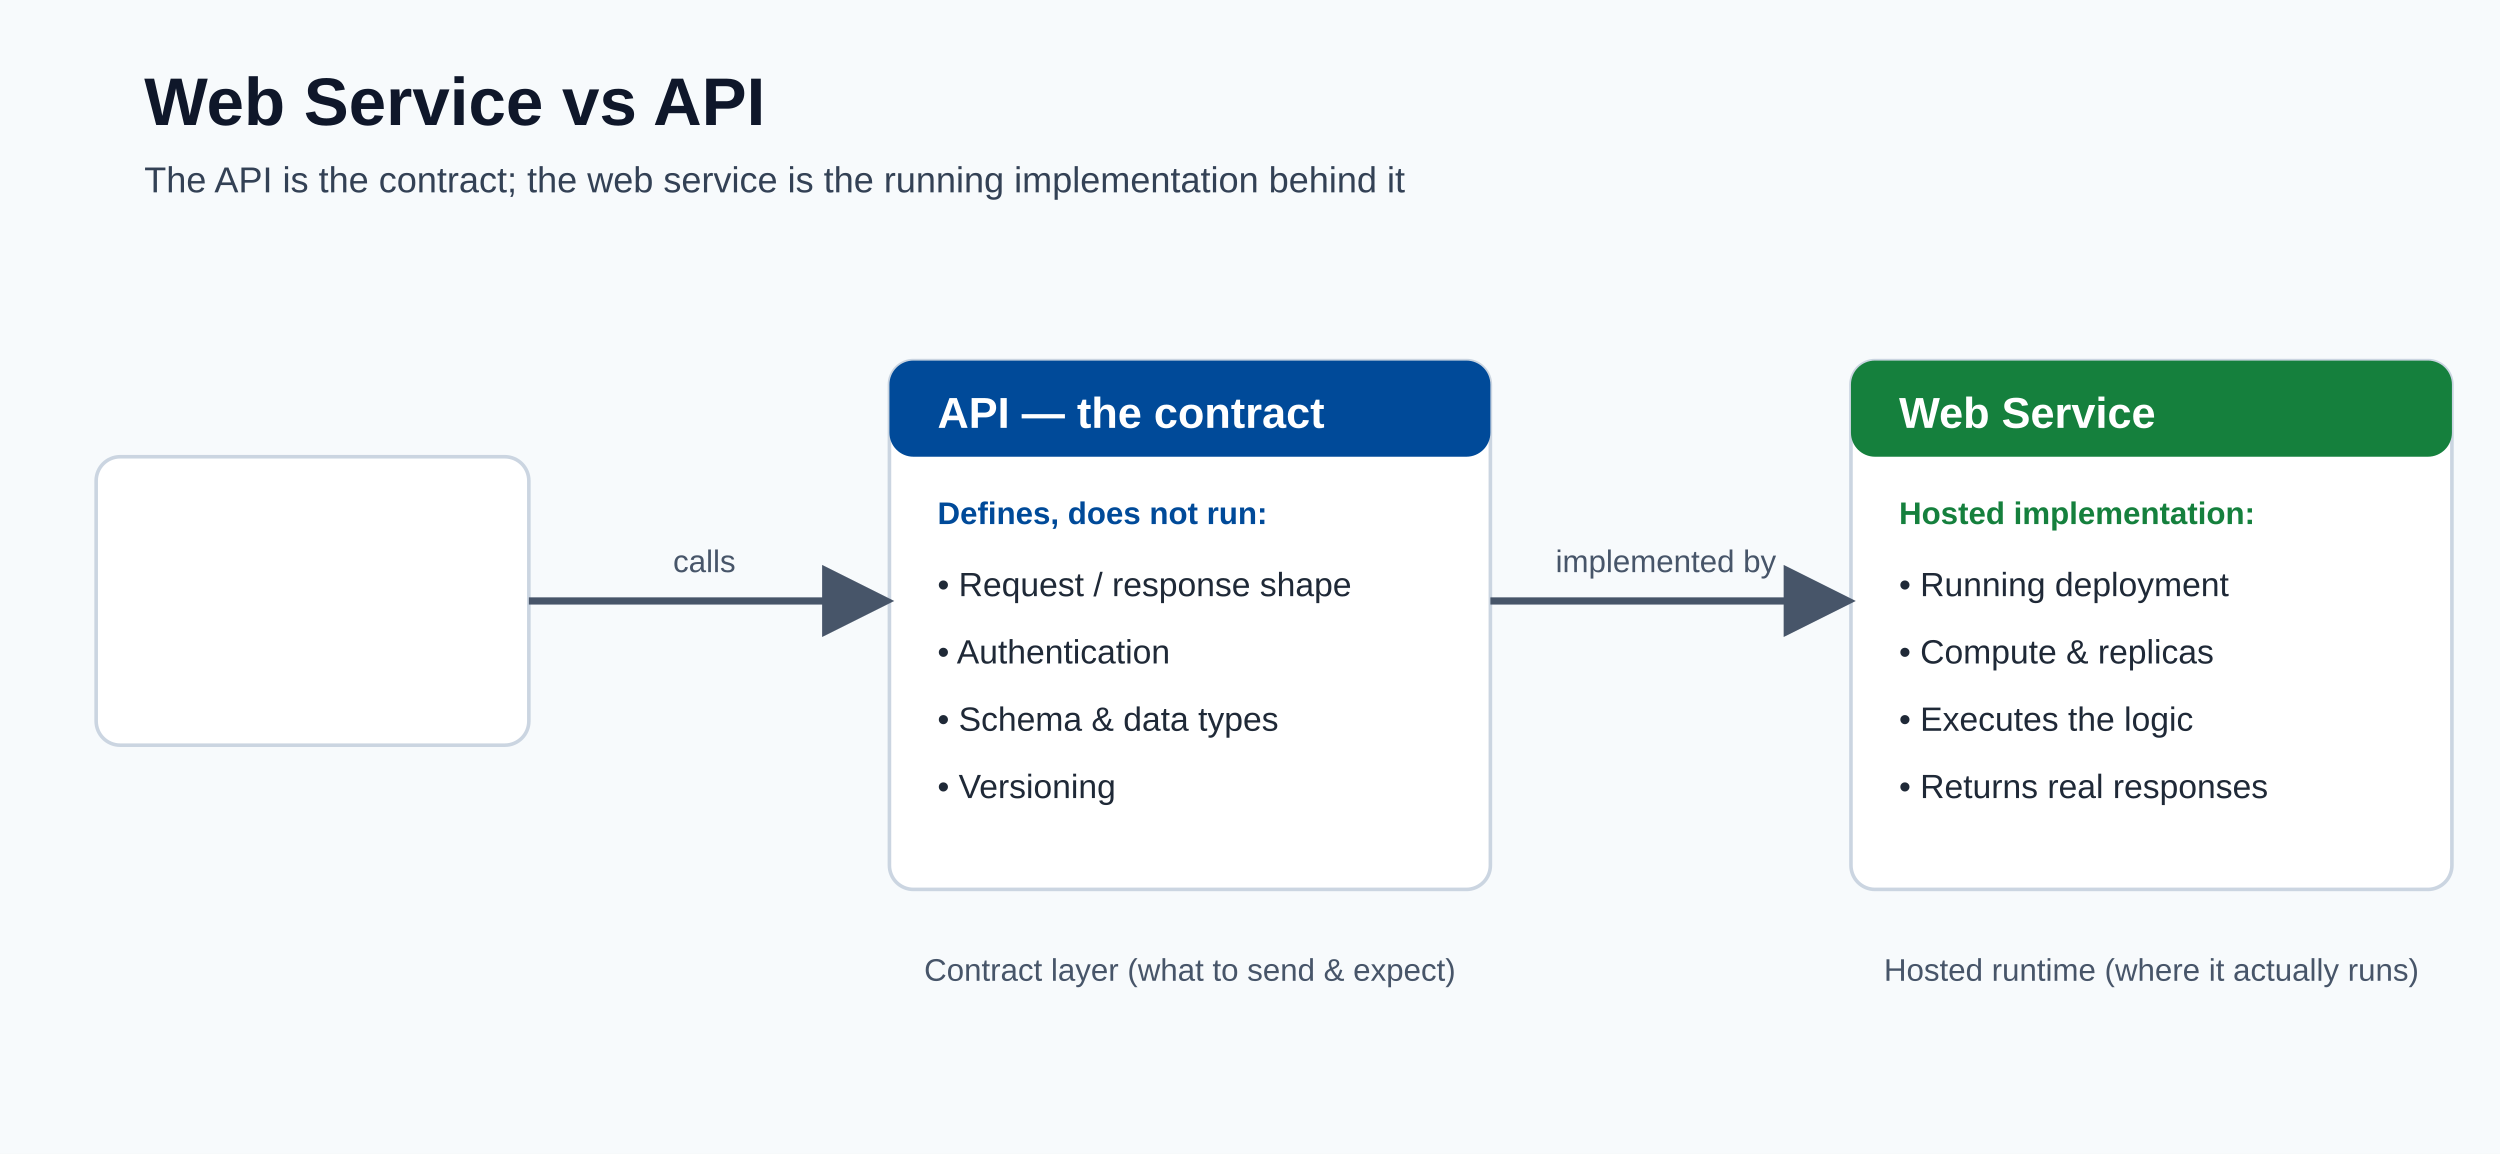
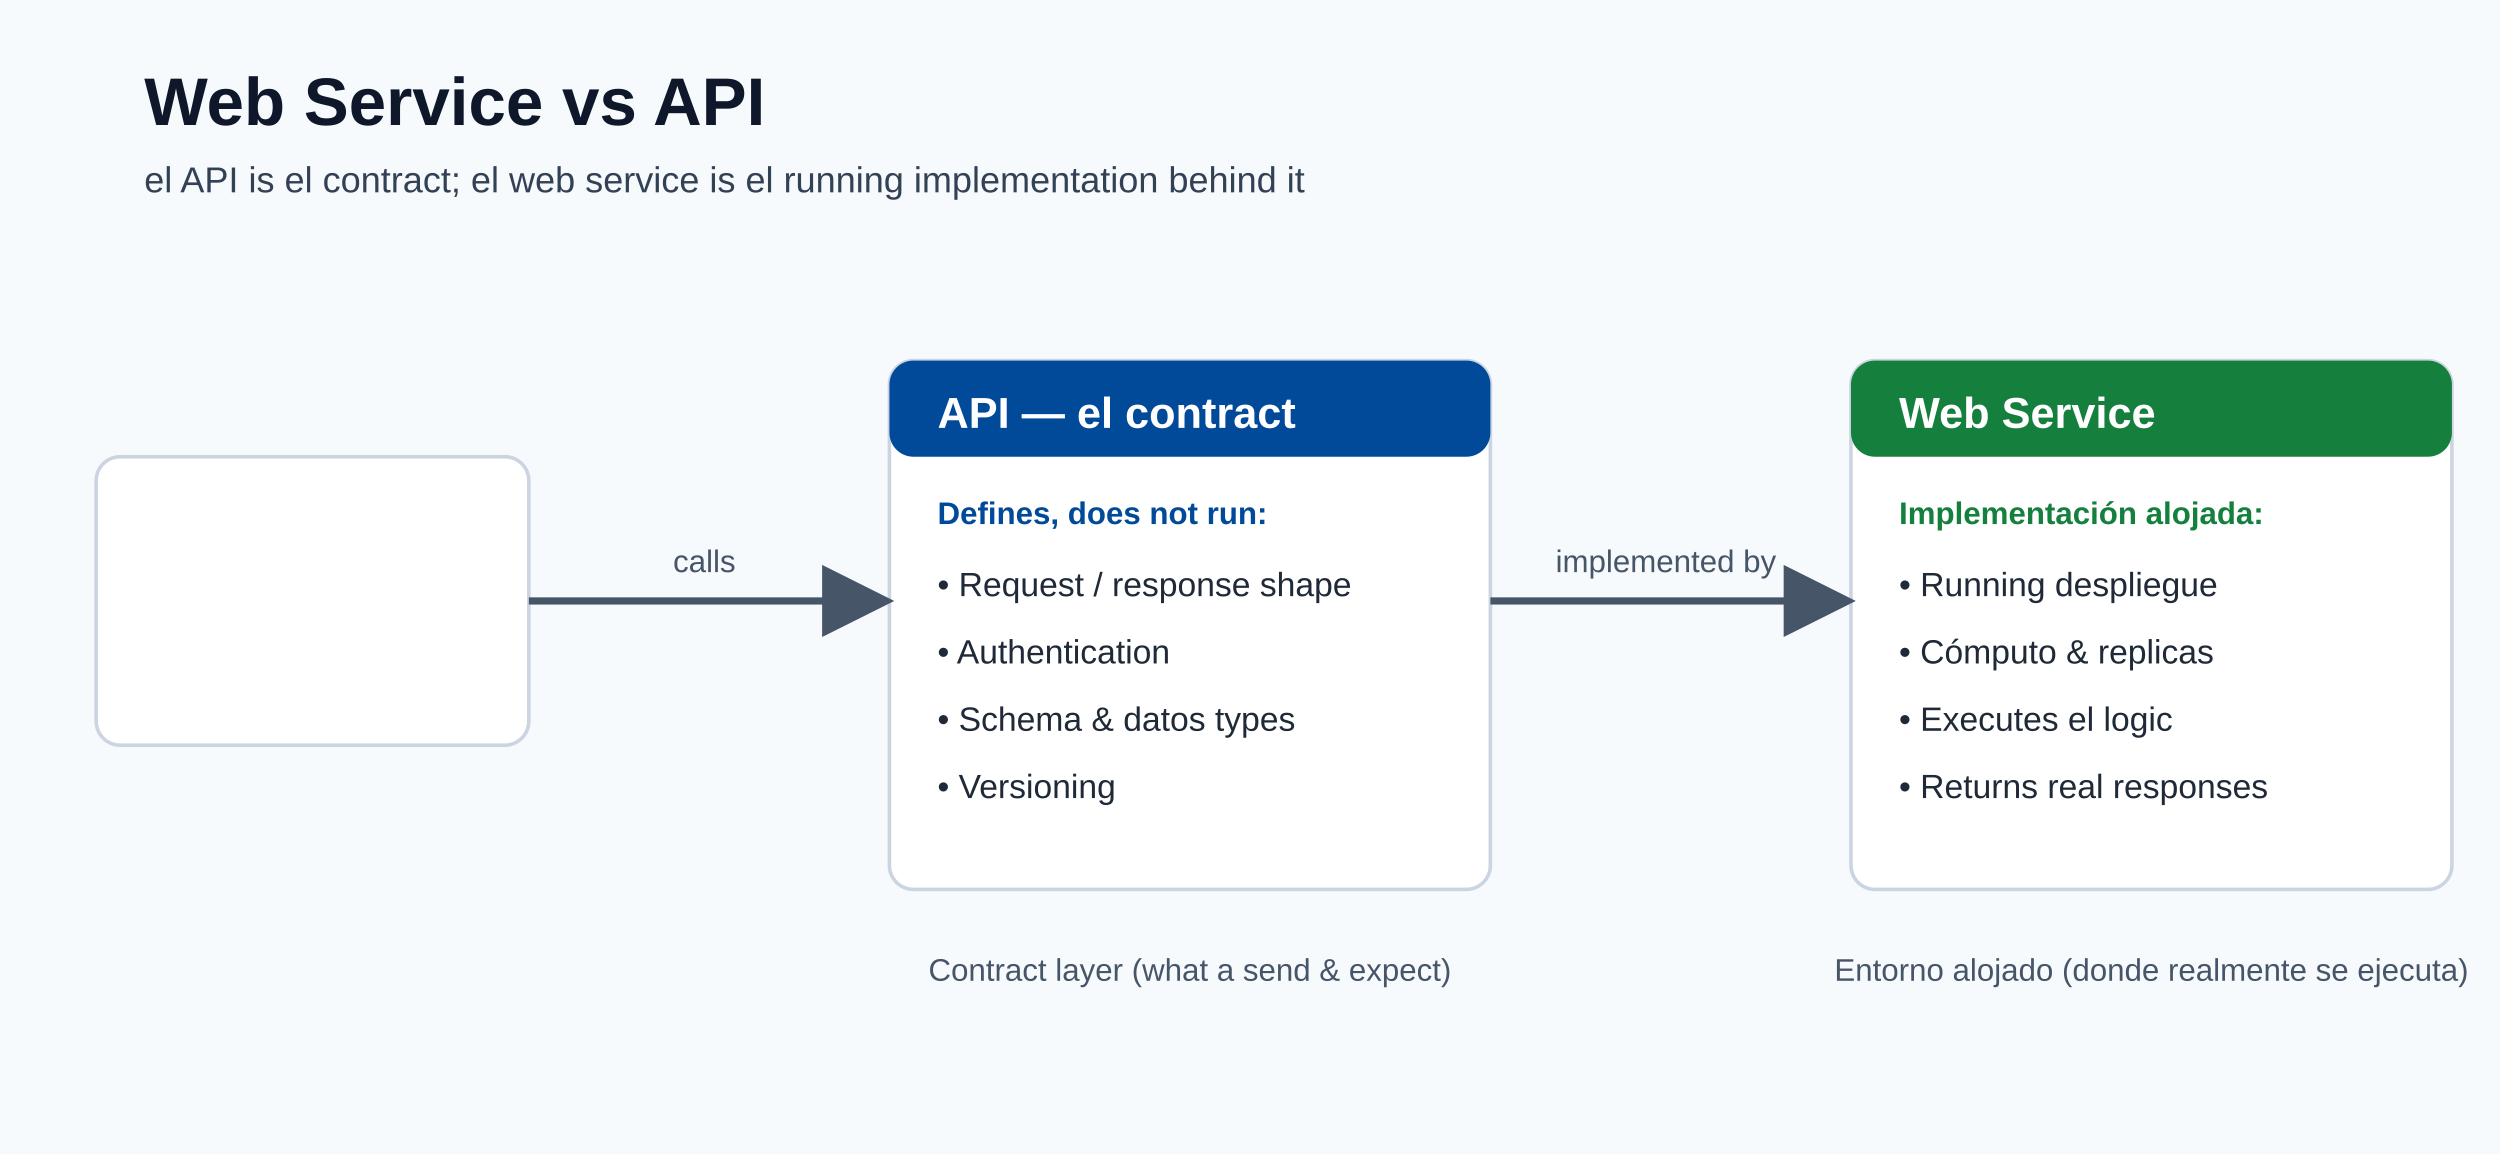
<svg xmlns="http://www.w3.org/2000/svg" width="1040" height="480" viewBox="0 0 1040 480" role="img" aria-labelledby="title desc">
  <defs>
    <style>
      .bg { fill: #f7fafc; }
      .title { fill: #0f172a; font-family: Segoe UI, Arial, sans-serif; font-size: 28px; font-weight: 700; }
      .subtitle { fill: #334155; font-family: Segoe UI, Arial, sans-serif; font-size: 15px; }
      .card { fill: #ffffff; stroke: #cbd5e1; stroke-width: 1.5; }
      .head { font-family: Segoe UI, Arial, sans-serif; font-size: 18px; font-weight: 700; fill: #ffffff; }
      .sub { font-family: Segoe UI, Arial, sans-serif; font-size: 14px; fill: #ffffff; }
      .item { font-family: Segoe UI, Arial, sans-serif; font-size: 14px; fill: #1f2937; }
      .tag { font-family: Segoe UI, Arial, sans-serif; font-size: 13px; font-weight: 700; }
      .arrow { stroke: #475569; stroke-width: 3; fill: none; }
      .albl { font-family: Segoe UI, Arial, sans-serif; font-size: 13px; fill: #475569; text-anchor: middle; }
    </style>
    <marker id="ah" markerWidth="10" markerHeight="10" refX="8" refY="5" orient="auto">
      <path d="M0,0 L10,5 L0,10 z" fill="#475569" />
    </marker>
  </defs>
  <rect class="bg" x="0" y="0" width="1040" height="480" />
  <text class="title" x="60" y="52">Web Service vs API</text>
-   <text class="subtitle" x="60" y="80">The API is the contract; the web service is the running implementation behind it</text>
+   <text class="subtitle" x="60" y="80">el API is el contract; el web service is el running implementation behind it</text>
  <rect class="card" x="40" y="190" width="180" height="120" rx="10" fill="#64748b" />
  <text class="head" x="60" y="232">Client</text>
  <text class="sub" x="60" y="262">App, browser,</text>
  <text class="sub" x="60" y="284">or service that</text>
-   <text class="sub" x="60" y="306">calls the API</text>
+   <text class="sub" x="60" y="306">calls el API</text>
  <rect class="card" x="370" y="150" width="250" height="220" rx="10" fill="#eff6ff" stroke="#004a99" stroke-width="2.5" />
  <rect x="370" y="150" width="250" height="40" rx="10" fill="#004a99" />
-   <text class="head" x="390" y="178">API — the contract</text>
+   <text class="head" x="390" y="178">API — el contract</text>
  <text class="tag" x="390" y="218" fill="#004a99">Defines, does not run:</text>
  <text class="item" x="390" y="248">• Request / response shape</text>
  <text class="item" x="390" y="276">• Authentication</text>
-   <text class="item" x="390" y="304">• Schema &amp; data types</text>
+   <text class="item" x="390" y="304">• Schema &amp; datos types</text>
  <text class="item" x="390" y="332">• Versioning</text>
  <rect class="card" x="770" y="150" width="250" height="220" rx="10" fill="#f0fdf4" stroke="#15803d" stroke-width="2.5" />
  <rect x="770" y="150" width="250" height="40" rx="10" fill="#15803d" />
  <text class="head" x="790" y="178">Web Service</text>
-   <text class="tag" x="790" y="218" fill="#15803d">Hosted implementation:</text>
-   <text class="item" x="790" y="248">• Running deployment</text>
-   <text class="item" x="790" y="276">• Compute &amp; replicas</text>
-   <text class="item" x="790" y="304">• Executes the logic</text>
+   <text class="tag" x="790" y="218" fill="#15803d">Implementación alojada:</text>
+   <text class="item" x="790" y="248">• Running despliegue</text>
+   <text class="item" x="790" y="276">• Cómputo &amp; replicas</text>
+   <text class="item" x="790" y="304">• Executes el logic</text>
  <text class="item" x="790" y="332">• Returns real responses</text>
  <line class="arrow" x1="220" y1="250" x2="366" y2="250" marker-end="url(#ah)" />
  <text class="albl" x="293" y="238">calls</text>
  <line class="arrow" x1="620" y1="250" x2="766" y2="250" marker-end="url(#ah)" />
  <text class="albl" x="693" y="238">implemented by</text>
-   <text class="albl" x="495" y="408" font-size="14">Contract layer (what to send &amp; expect)</text>
-   <text class="albl" x="895" y="408" font-size="14">Hosted runtime (where it actually runs)</text>
+   <text class="albl" x="495" y="408" font-size="14">Contract layer (what a send &amp; expect)</text>
+   <text class="albl" x="895" y="408" font-size="14">Entorno alojado (donde realmente se ejecuta)</text>
</svg>
